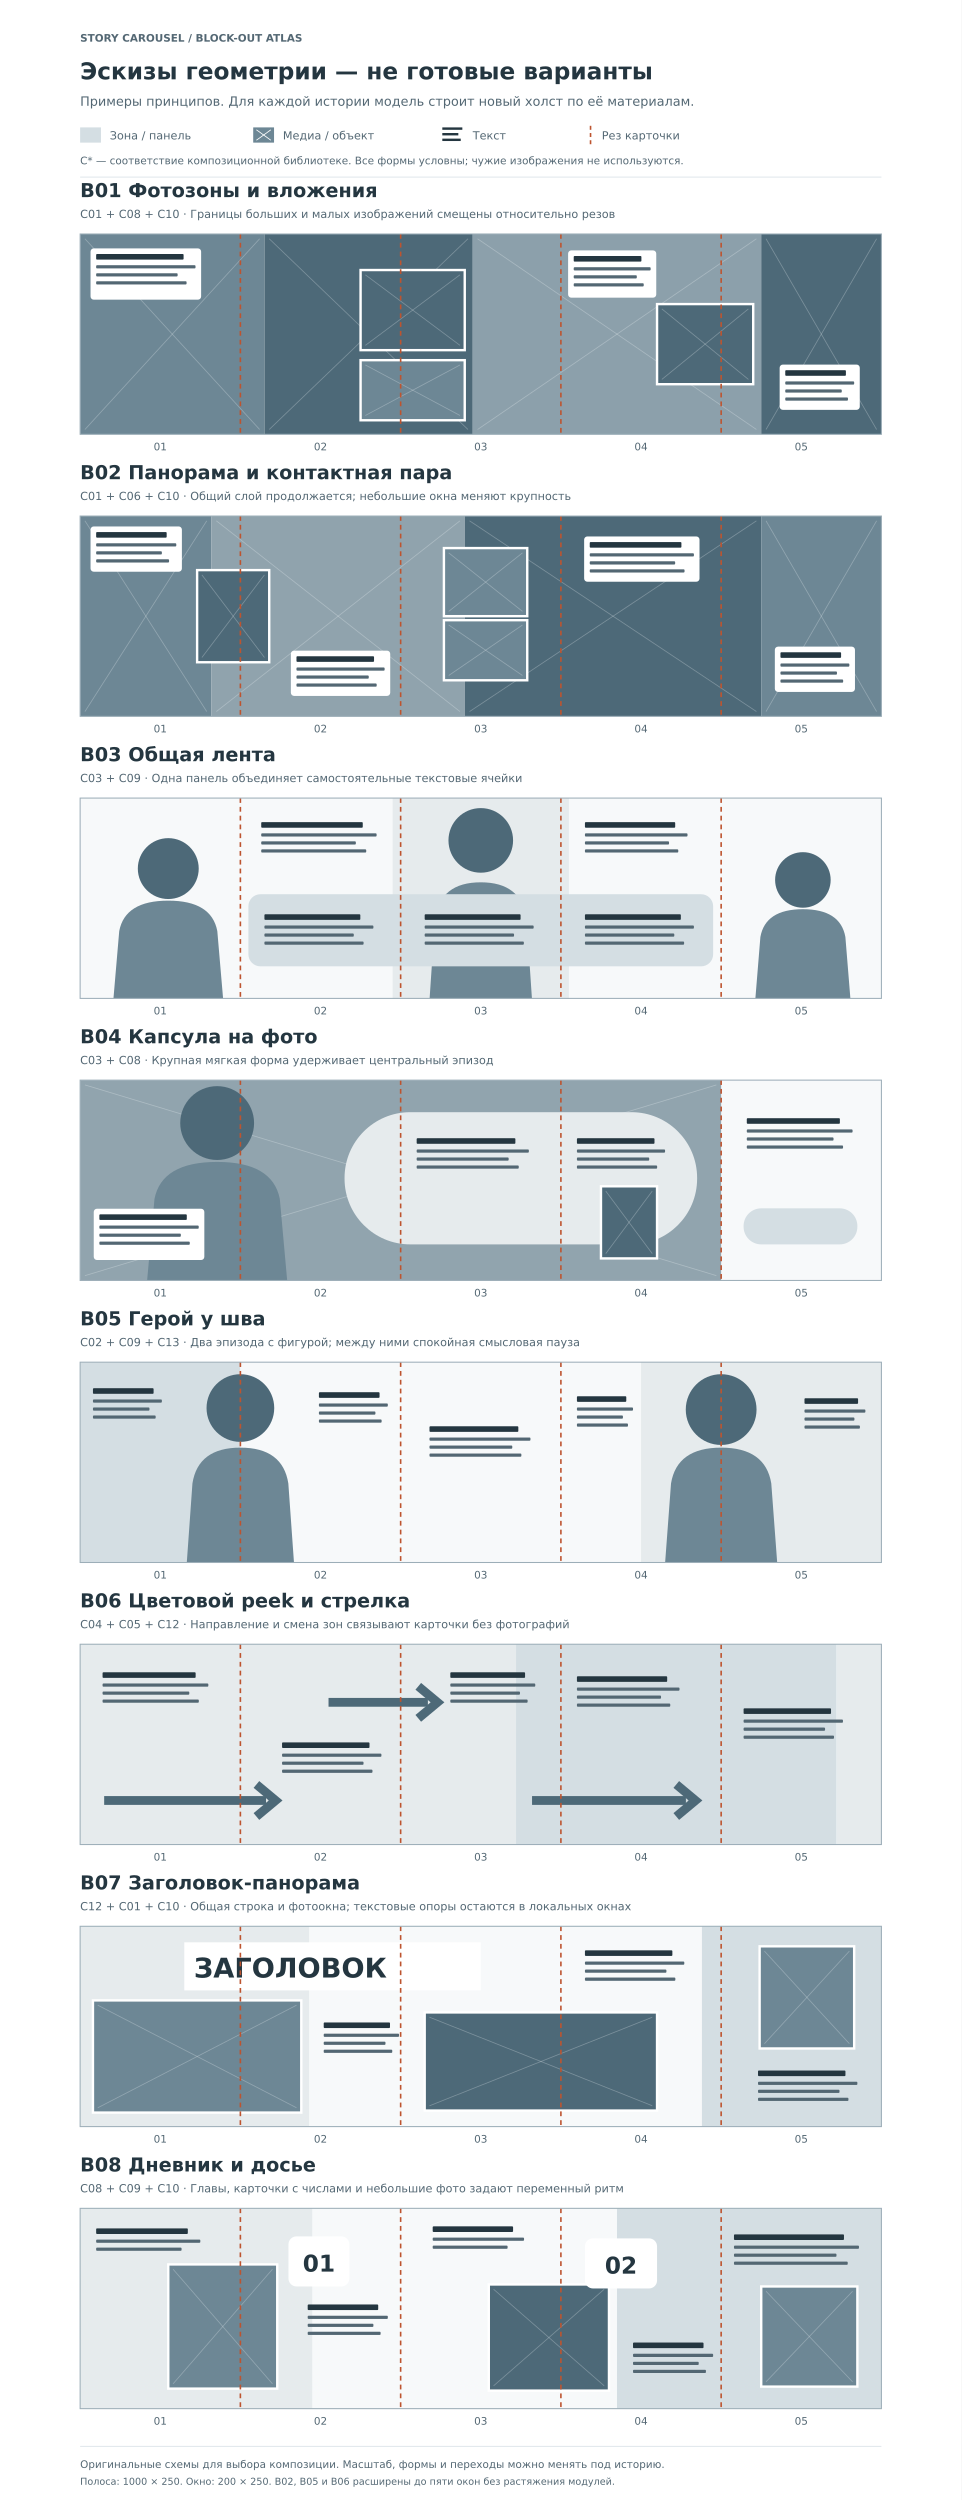
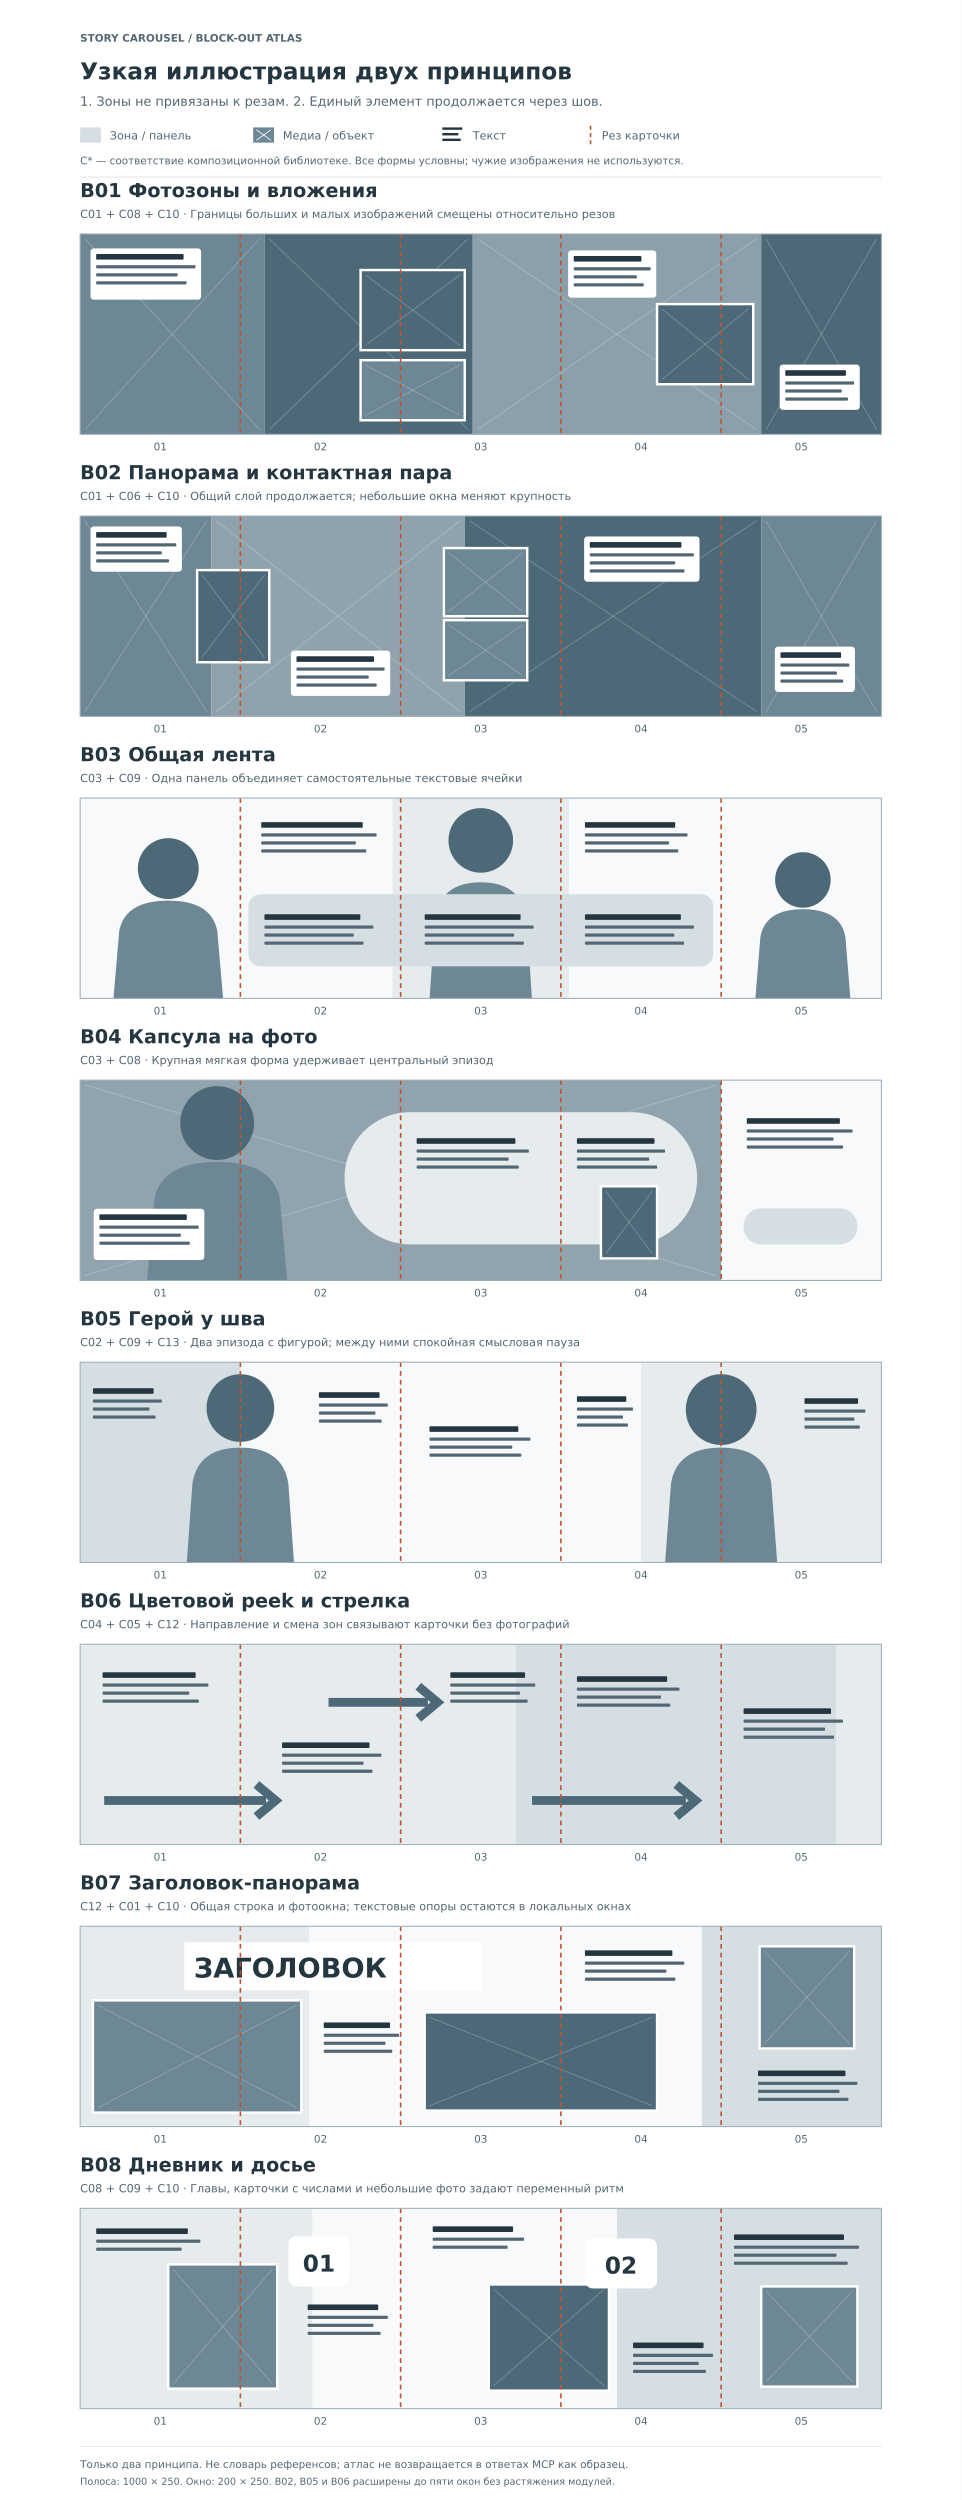
<svg xmlns="http://www.w3.org/2000/svg" width="1200" height="3120" viewBox="0 0 1200 3120" role="img" aria-labelledby="atlas-title atlas-desc">
  <defs>
    <clipPath id="strip-clip">
      <rect width="1000" height="250" />
    </clipPath>
  </defs>
  <g font-family="DejaVu Sans, sans-serif">
    <rect x="0.00" y="0.00" width="1200.00" height="3120.00" rx="0.00" fill="#FFFFFF" />
    <text x="100.00" y="52.00" fill="#536773" font-size="13" font-weight="700" text-anchor="start">STORY CAROUSEL / BLOCK-OUT ATLAS</text>
-     <text x="100.00" y="99.00" fill="#243640" font-size="29" font-weight="700" text-anchor="start">Эскизы геометрии — не готовые варианты</text>
-     <text x="100.00" y="132.00" fill="#536773" font-size="16" font-weight="400" text-anchor="start">Примеры принципов. Для каждой истории модель строит новый холст по её материалам.</text>
+     <text x="100.00" y="99.00" fill="#243640" font-size="29" font-weight="700" text-anchor="start">Узкая иллюстрация двух принципов</text>
+     <text x="100.00" y="132.00" fill="#536773" font-size="16" font-weight="400" text-anchor="start">1. Зоны не привязаны к резам.  2. Единый элемент продолжается через шов.</text>
    <rect x="100.00" y="159.00" width="26.00" height="19.00" rx="0.00" fill="#D4DEE3" />
    <text x="137.00" y="174.00" fill="#536773" font-size="14" font-weight="400" text-anchor="start">Зона / панель</text>
    <rect x="316.00" y="159.00" width="26.00" height="19.00" rx="0.00" fill="#6D8795" />
    <line x1="320.00" y1="162.00" x2="338.00" y2="175.00" stroke="#FFFFFF" stroke-width="1" />
    <line x1="338.00" y1="162.00" x2="320.00" y2="175.00" stroke="#FFFFFF" stroke-width="1" />
    <text x="353.00" y="174.00" fill="#536773" font-size="14" font-weight="400" text-anchor="start">Медиа / объект</text>
    <rect x="552.00" y="159.00" width="25.00" height="3.00" rx="0.00" fill="#243640" />
    <rect x="552.00" y="166.00" width="20.00" height="3.00" rx="0.00" fill="#243640" />
    <rect x="552.00" y="173.00" width="23.00" height="3.00" rx="0.00" fill="#243640" />
    <text x="590.00" y="174.00" fill="#536773" font-size="14" font-weight="400" text-anchor="start">Текст</text>
    <line x1="737.00" y1="157.00" x2="737.00" y2="181.00" stroke="#BD542F" stroke-width="2" stroke-dasharray="5 4" />
    <text x="751.00" y="174.00" fill="#536773" font-size="14" font-weight="400" text-anchor="start">Рез карточки</text>
    <text x="100.00" y="205.00" fill="#536773" font-size="13" font-weight="400" text-anchor="start">C* — соответствие композиционной библиотеке. Все формы условны; чужие изображения не используются.</text>
    <line x1="100.00" y1="221.00" x2="1100.00" y2="221.00" stroke="#D8E1E6" stroke-width="1" />
    <text x="100.00" y="246.00" fill="#243640" font-size="24" font-weight="700" text-anchor="start">B01  Фотозоны и вложения</text>
    <text x="100.00" y="272.00" fill="#536773" font-size="14" font-weight="400" text-anchor="start">C01 + C08 + C10  ·  Границы больших и малых изображений смещены относительно резов</text>
    <g id="B01" transform="translate(100,292)">
      <g clip-path="url(#strip-clip)">
        <rect x="0.00" y="0.00" width="1000.00" height="250.00" rx="0.00" fill="#F7F9FA" />
        <rect x="0.00" y="0.00" width="230.00" height="250.00" rx="0.00" fill="#6D8795" />
        <line x1="6.00" y1="6.00" x2="224.00" y2="244.00" stroke="#F3F7F9" stroke-width="1" opacity="0.28" />
        <line x1="224.00" y1="6.00" x2="6.00" y2="244.00" stroke="#F3F7F9" stroke-width="1" opacity="0.28" />
        <rect x="230.00" y="0.00" width="260.00" height="250.00" rx="0.00" fill="#4D6978" />
        <line x1="236.00" y1="6.00" x2="484.00" y2="244.00" stroke="#F3F7F9" stroke-width="1" opacity="0.28" />
        <line x1="484.00" y1="6.00" x2="236.00" y2="244.00" stroke="#F3F7F9" stroke-width="1" opacity="0.28" />
        <rect x="490.00" y="0.00" width="360.00" height="250.00" rx="0.00" fill="#8CA0AB" />
        <line x1="496.00" y1="6.00" x2="844.00" y2="244.00" stroke="#F3F7F9" stroke-width="1" opacity="0.28" />
        <line x1="844.00" y1="6.00" x2="496.00" y2="244.00" stroke="#F3F7F9" stroke-width="1" opacity="0.28" />
        <rect x="850.00" y="0.00" width="150.00" height="250.00" rx="0.00" fill="#4D6978" />
        <line x1="856.00" y1="6.00" x2="994.00" y2="244.00" stroke="#F3F7F9" stroke-width="1" opacity="0.28" />
        <line x1="994.00" y1="6.00" x2="856.00" y2="244.00" stroke="#F3F7F9" stroke-width="1" opacity="0.28" />
        <rect x="13.00" y="18.00" width="138.00" height="64.00" rx="4.00" fill="#FFFFFF" />
        <rect x="20.00" y="25.00" width="109.12" height="7.00" rx="1.00" fill="#243640" />
        <rect x="20.00" y="39.00" width="124.00" height="4.00" rx="1.00" fill="#536773" />
        <rect x="20.00" y="49.00" width="101.68" height="4.00" rx="1.00" fill="#536773" />
        <rect x="20.00" y="59.00" width="112.84" height="4.00" rx="1.00" fill="#536773" />
        <rect x="350.00" y="45.00" width="130.00" height="100.00" rx="0.00" fill="#4D6978" stroke="#FFFFFF" stroke-width="3" />
        <line x1="356.00" y1="51.00" x2="474.00" y2="139.00" stroke="#F3F7F9" stroke-width="1" opacity="0.28" />
        <line x1="474.00" y1="51.00" x2="356.00" y2="139.00" stroke="#F3F7F9" stroke-width="1" opacity="0.28" />
        <rect x="350.00" y="157.50" width="130.00" height="75.00" rx="0.00" fill="#6D8795" stroke="#FFFFFF" stroke-width="3" />
        <line x1="356.00" y1="163.50" x2="474.00" y2="226.50" stroke="#F3F7F9" stroke-width="1" opacity="0.28" />
        <line x1="474.00" y1="163.50" x2="356.00" y2="226.50" stroke="#F3F7F9" stroke-width="1" opacity="0.28" />
        <rect x="720.00" y="87.50" width="120.00" height="100.00" rx="0.00" fill="#4D6978" stroke="#FFFFFF" stroke-width="3" />
        <line x1="726.00" y1="93.50" x2="834.00" y2="181.50" stroke="#F3F7F9" stroke-width="1" opacity="0.28" />
        <line x1="834.00" y1="93.50" x2="726.00" y2="181.50" stroke="#F3F7F9" stroke-width="1" opacity="0.28" />
        <rect x="609.00" y="20.50" width="110.00" height="59.00" rx="4.00" fill="#FFFFFF" />
        <rect x="616.00" y="27.50" width="84.48" height="7.00" rx="1.00" fill="#243640" />
        <rect x="616.00" y="41.50" width="96.00" height="4.00" rx="1.00" fill="#536773" />
        <rect x="616.00" y="51.50" width="78.72" height="4.00" rx="1.00" fill="#536773" />
        <rect x="616.00" y="61.50" width="87.36" height="4.00" rx="1.00" fill="#536773" />
        <rect x="873.00" y="163.00" width="100.00" height="56.50" rx="4.00" fill="#FFFFFF" />
        <rect x="880.00" y="170.00" width="75.68" height="7.00" rx="1.00" fill="#243640" />
        <rect x="880.00" y="184.00" width="86.00" height="4.00" rx="1.00" fill="#536773" />
        <rect x="880.00" y="194.00" width="70.52" height="4.00" rx="1.00" fill="#536773" />
        <rect x="880.00" y="204.00" width="78.26" height="4.00" rx="1.00" fill="#536773" />
      </g>
      <line x1="200.00" y1="0.00" x2="200.00" y2="250.00" stroke="#BD542F" stroke-width="2" stroke-dasharray="6 5" />
      <line x1="400.00" y1="0.00" x2="400.00" y2="250.00" stroke="#BD542F" stroke-width="2" stroke-dasharray="6 5" />
      <line x1="600.00" y1="0.00" x2="600.00" y2="250.00" stroke="#BD542F" stroke-width="2" stroke-dasharray="6 5" />
      <line x1="800.00" y1="0.00" x2="800.00" y2="250.00" stroke="#BD542F" stroke-width="2" stroke-dasharray="6 5" />
      <rect x="0.00" y="0.00" width="1000.00" height="250.00" rx="0.00" fill="none" stroke="#9CAEB8" stroke-width="1.3" />
      <text x="100.00" y="270.00" fill="#536773" font-size="13" font-weight="400" text-anchor="middle">01</text>
      <text x="300.00" y="270.00" fill="#536773" font-size="13" font-weight="400" text-anchor="middle">02</text>
      <text x="500.00" y="270.00" fill="#536773" font-size="13" font-weight="400" text-anchor="middle">03</text>
      <text x="700.00" y="270.00" fill="#536773" font-size="13" font-weight="400" text-anchor="middle">04</text>
      <text x="900.00" y="270.00" fill="#536773" font-size="13" font-weight="400" text-anchor="middle">05</text>
    </g>
    <text x="100.00" y="598.00" fill="#243640" font-size="24" font-weight="700" text-anchor="start">B02  Панорама и контактная пара</text>
    <text x="100.00" y="624.00" fill="#536773" font-size="14" font-weight="400" text-anchor="start">C01 + C06 + C10  ·  Общий слой продолжается; небольшие окна меняют крупность</text>
    <g id="B02" transform="translate(100,644)">
      <g clip-path="url(#strip-clip)">
        <rect x="0.00" y="0.00" width="1000.00" height="250.00" rx="0.00" fill="#F7F9FA" />
        <rect x="0.00" y="0.00" width="164.00" height="250.00" rx="0.00" fill="#6D8795" />
        <line x1="6.00" y1="6.00" x2="158.00" y2="244.00" stroke="#F3F7F9" stroke-width="1" opacity="0.28" />
        <line x1="158.00" y1="6.00" x2="6.00" y2="244.00" stroke="#F3F7F9" stroke-width="1" opacity="0.28" />
        <rect x="164.00" y="0.00" width="316.00" height="250.00" rx="0.00" fill="#90A3AD" />
        <line x1="170.00" y1="6.00" x2="474.00" y2="244.00" stroke="#F3F7F9" stroke-width="1" opacity="0.28" />
        <line x1="474.00" y1="6.00" x2="170.00" y2="244.00" stroke="#F3F7F9" stroke-width="1" opacity="0.28" />
        <rect x="480.00" y="0.00" width="370.00" height="250.00" rx="0.00" fill="#4D6978" />
        <line x1="486.00" y1="6.00" x2="844.00" y2="244.00" stroke="#F3F7F9" stroke-width="1" opacity="0.28" />
        <line x1="844.00" y1="6.00" x2="486.00" y2="244.00" stroke="#F3F7F9" stroke-width="1" opacity="0.28" />
        <rect x="850.00" y="0.00" width="150.00" height="250.00" rx="0.00" fill="#6D8795" />
        <line x1="856.00" y1="6.00" x2="994.00" y2="244.00" stroke="#F3F7F9" stroke-width="1" opacity="0.28" />
        <line x1="994.00" y1="6.00" x2="856.00" y2="244.00" stroke="#F3F7F9" stroke-width="1" opacity="0.28" />
        <rect x="146.00" y="67.50" width="90.00" height="115.00" rx="0.00" fill="#4D6978" stroke="#FFFFFF" stroke-width="3" />
        <line x1="152.00" y1="73.50" x2="230.00" y2="176.50" stroke="#F3F7F9" stroke-width="1" opacity="0.28" />
        <line x1="230.00" y1="73.50" x2="152.00" y2="176.50" stroke="#F3F7F9" stroke-width="1" opacity="0.28" />
        <rect x="454.00" y="40.00" width="104.00" height="85.00" rx="0.00" fill="#6D8795" stroke="#FFFFFF" stroke-width="3" />
        <line x1="460.00" y1="46.00" x2="552.00" y2="119.00" stroke="#F3F7F9" stroke-width="1" opacity="0.28" />
        <line x1="552.00" y1="46.00" x2="460.00" y2="119.00" stroke="#F3F7F9" stroke-width="1" opacity="0.28" />
        <rect x="454.00" y="130.00" width="104.00" height="75.00" rx="0.00" fill="#6D8795" stroke="#FFFFFF" stroke-width="3" />
        <line x1="460.00" y1="136.00" x2="552.00" y2="199.00" stroke="#F3F7F9" stroke-width="1" opacity="0.28" />
        <line x1="552.00" y1="136.00" x2="460.00" y2="199.00" stroke="#F3F7F9" stroke-width="1" opacity="0.28" />
        <rect x="13.00" y="13.00" width="114.00" height="56.50" rx="4.00" fill="#FFFFFF" />
        <rect x="20.00" y="20.00" width="88.00" height="7.00" rx="1.00" fill="#243640" />
        <rect x="20.00" y="34.00" width="100.00" height="4.00" rx="1.00" fill="#536773" />
        <rect x="20.00" y="44.00" width="82.00" height="4.00" rx="1.00" fill="#536773" />
        <rect x="20.00" y="54.00" width="91.00" height="4.00" rx="1.00" fill="#536773" />
        <rect x="263.00" y="168.00" width="124.00" height="56.50" rx="4.00" fill="#FFFFFF" />
        <rect x="270.00" y="175.00" width="96.80" height="7.00" rx="1.00" fill="#243640" />
        <rect x="270.00" y="189.00" width="110.00" height="4.00" rx="1.00" fill="#536773" />
        <rect x="270.00" y="199.00" width="90.20" height="4.00" rx="1.00" fill="#536773" />
        <rect x="270.00" y="209.00" width="100.10" height="4.00" rx="1.00" fill="#536773" />
        <rect x="629.00" y="25.50" width="144.00" height="56.50" rx="4.00" fill="#FFFFFF" />
        <rect x="636.00" y="32.50" width="114.40" height="7.00" rx="1.00" fill="#243640" />
        <rect x="636.00" y="46.50" width="130.00" height="4.00" rx="1.00" fill="#536773" />
        <rect x="636.00" y="56.50" width="106.60" height="4.00" rx="1.00" fill="#536773" />
        <rect x="636.00" y="66.50" width="118.30" height="4.00" rx="1.00" fill="#536773" />
        <rect x="867.00" y="163.00" width="100.00" height="56.50" rx="4.00" fill="#FFFFFF" />
        <rect x="874.00" y="170.00" width="75.68" height="7.00" rx="1.00" fill="#243640" />
        <rect x="874.00" y="184.00" width="86.00" height="4.00" rx="1.00" fill="#536773" />
        <rect x="874.00" y="194.00" width="70.52" height="4.00" rx="1.00" fill="#536773" />
        <rect x="874.00" y="204.00" width="78.26" height="4.00" rx="1.00" fill="#536773" />
      </g>
      <line x1="200.00" y1="0.00" x2="200.00" y2="250.00" stroke="#BD542F" stroke-width="2" stroke-dasharray="6 5" />
      <line x1="400.00" y1="0.00" x2="400.00" y2="250.00" stroke="#BD542F" stroke-width="2" stroke-dasharray="6 5" />
      <line x1="600.00" y1="0.00" x2="600.00" y2="250.00" stroke="#BD542F" stroke-width="2" stroke-dasharray="6 5" />
      <line x1="800.00" y1="0.00" x2="800.00" y2="250.00" stroke="#BD542F" stroke-width="2" stroke-dasharray="6 5" />
      <rect x="0.00" y="0.00" width="1000.00" height="250.00" rx="0.00" fill="none" stroke="#9CAEB8" stroke-width="1.3" />
      <text x="100.00" y="270.00" fill="#536773" font-size="13" font-weight="400" text-anchor="middle">01</text>
      <text x="300.00" y="270.00" fill="#536773" font-size="13" font-weight="400" text-anchor="middle">02</text>
      <text x="500.00" y="270.00" fill="#536773" font-size="13" font-weight="400" text-anchor="middle">03</text>
      <text x="700.00" y="270.00" fill="#536773" font-size="13" font-weight="400" text-anchor="middle">04</text>
      <text x="900.00" y="270.00" fill="#536773" font-size="13" font-weight="400" text-anchor="middle">05</text>
    </g>
    <text x="100.00" y="950.00" fill="#243640" font-size="24" font-weight="700" text-anchor="start">B03  Общая лента</text>
    <text x="100.00" y="976.00" fill="#536773" font-size="14" font-weight="400" text-anchor="start">C03 + C09  ·  Одна панель объединяет самостоятельные текстовые ячейки</text>
    <g id="B03" transform="translate(100,996)">
      <g clip-path="url(#strip-clip)">
        <rect x="0.00" y="0.00" width="1000.00" height="250.00" rx="0.00" fill="#F7F9FA" />
        <rect x="390.00" y="0.00" width="220.00" height="250.00" rx="0.00" fill="#E6EBED" />
        <circle cx="110.00" cy="88.00" r="38.00" fill="#4D6978" />
        <path d="M 41.60 250.00 L 48.80 166.00 Q 56.00 128.00 110.00 128.00 Q 164.00 128.00 171.20 166.00 L 178.40 250.00 Z" fill="#6D8795" />
        <circle cx="500.00" cy="52.82" r="40.32" fill="#4D6978" />
        <path d="M 436.16 250.00 L 442.88 150.25 Q 449.60 105.12 500.00 105.12 Q 550.40 105.12 557.12 150.25 L 563.84 250.00 Z" fill="#6D8795" />
        <circle cx="902.00" cy="102.17" r="34.67" fill="#4D6978" />
        <path d="M 842.72 250.00 L 848.96 173.35 Q 855.20 138.68 902.00 138.68 Q 948.80 138.68 955.04 173.35 L 961.28 250.00 Z" fill="#6D8795" />
        <rect x="226.00" y="30.00" width="126.72" height="7.00" rx="1.00" fill="#243640" />
        <rect x="226.00" y="44.00" width="144.00" height="4.00" rx="1.00" fill="#536773" />
        <rect x="226.00" y="54.00" width="118.08" height="4.00" rx="1.00" fill="#536773" />
        <rect x="226.00" y="64.00" width="131.04" height="4.00" rx="1.00" fill="#536773" />
        <rect x="630.00" y="30.00" width="112.64" height="7.00" rx="1.00" fill="#243640" />
        <rect x="630.00" y="44.00" width="128.00" height="4.00" rx="1.00" fill="#536773" />
        <rect x="630.00" y="54.00" width="104.96" height="4.00" rx="1.00" fill="#536773" />
        <rect x="630.00" y="64.00" width="116.48" height="4.00" rx="1.00" fill="#536773" />
        <rect x="210.00" y="120.00" width="580.00" height="90.00" rx="15.00" fill="#D4DEE3" />
        <rect x="230.00" y="145.00" width="119.68" height="7.00" rx="1.00" fill="#243640" />
        <rect x="230.00" y="159.00" width="136.00" height="4.00" rx="1.00" fill="#536773" />
        <rect x="230.00" y="169.00" width="111.52" height="4.00" rx="1.00" fill="#536773" />
        <rect x="230.00" y="179.00" width="123.76" height="4.00" rx="1.00" fill="#536773" />
        <rect x="430.00" y="145.00" width="119.68" height="7.00" rx="1.00" fill="#243640" />
        <rect x="430.00" y="159.00" width="136.00" height="4.00" rx="1.00" fill="#536773" />
        <rect x="430.00" y="169.00" width="111.52" height="4.00" rx="1.00" fill="#536773" />
        <rect x="430.00" y="179.00" width="123.76" height="4.00" rx="1.00" fill="#536773" />
        <rect x="630.00" y="145.00" width="119.68" height="7.00" rx="1.00" fill="#243640" />
        <rect x="630.00" y="159.00" width="136.00" height="4.00" rx="1.00" fill="#536773" />
        <rect x="630.00" y="169.00" width="111.52" height="4.00" rx="1.00" fill="#536773" />
        <rect x="630.00" y="179.00" width="123.76" height="4.00" rx="1.00" fill="#536773" />
      </g>
      <line x1="200.00" y1="0.00" x2="200.00" y2="250.00" stroke="#BD542F" stroke-width="2" stroke-dasharray="6 5" />
      <line x1="400.00" y1="0.00" x2="400.00" y2="250.00" stroke="#BD542F" stroke-width="2" stroke-dasharray="6 5" />
      <line x1="600.00" y1="0.00" x2="600.00" y2="250.00" stroke="#BD542F" stroke-width="2" stroke-dasharray="6 5" />
      <line x1="800.00" y1="0.00" x2="800.00" y2="250.00" stroke="#BD542F" stroke-width="2" stroke-dasharray="6 5" />
      <rect x="0.00" y="0.00" width="1000.00" height="250.00" rx="0.00" fill="none" stroke="#9CAEB8" stroke-width="1.3" />
      <text x="100.00" y="270.00" fill="#536773" font-size="13" font-weight="400" text-anchor="middle">01</text>
      <text x="300.00" y="270.00" fill="#536773" font-size="13" font-weight="400" text-anchor="middle">02</text>
      <text x="500.00" y="270.00" fill="#536773" font-size="13" font-weight="400" text-anchor="middle">03</text>
      <text x="700.00" y="270.00" fill="#536773" font-size="13" font-weight="400" text-anchor="middle">04</text>
      <text x="900.00" y="270.00" fill="#536773" font-size="13" font-weight="400" text-anchor="middle">05</text>
    </g>
    <text x="100.00" y="1302.00" fill="#243640" font-size="24" font-weight="700" text-anchor="start">B04  Капсула на фото</text>
    <text x="100.00" y="1328.00" fill="#536773" font-size="14" font-weight="400" text-anchor="start">C03 + C08  ·  Крупная мягкая форма удерживает центральный эпизод</text>
    <g id="B04" transform="translate(100,1348)">
      <g clip-path="url(#strip-clip)">
        <rect x="0.00" y="0.00" width="1000.00" height="250.00" rx="0.00" fill="#F7F9FA" />
        <rect x="0.00" y="0.00" width="800.00" height="250.00" rx="0.00" fill="#91A4AE" />
        <line x1="6.00" y1="6.00" x2="794.00" y2="244.00" stroke="#F3F7F9" stroke-width="1" opacity="0.28" />
        <line x1="794.00" y1="6.00" x2="6.00" y2="244.00" stroke="#F3F7F9" stroke-width="1" opacity="0.28" />
        <circle cx="171.00" cy="53.58" r="46.08" fill="#4D6978" />
        <path d="M 83.60 250.00 L 92.80 148.15 Q 102.00 102.08 171.00 102.08 Q 240.00 102.08 249.20 148.15 L 258.40 250.00 Z" fill="#6D8795" />
        <rect x="330.00" y="40.00" width="440.00" height="165.00" rx="82.00" fill="#E6EBED" />
        <rect x="17.00" y="160.50" width="138.00" height="64.00" rx="4.00" fill="#FFFFFF" />
        <rect x="24.00" y="167.50" width="109.12" height="7.00" rx="1.00" fill="#243640" />
        <rect x="24.00" y="181.50" width="124.00" height="4.00" rx="1.00" fill="#536773" />
        <rect x="24.00" y="191.50" width="101.68" height="4.00" rx="1.00" fill="#536773" />
        <rect x="24.00" y="201.50" width="112.84" height="4.00" rx="1.00" fill="#536773" />
        <rect x="420.00" y="72.50" width="123.20" height="7.00" rx="1.00" fill="#243640" />
        <rect x="420.00" y="86.50" width="140.00" height="4.00" rx="1.00" fill="#536773" />
        <rect x="420.00" y="96.50" width="114.80" height="4.00" rx="1.00" fill="#536773" />
        <rect x="420.00" y="106.50" width="127.40" height="4.00" rx="1.00" fill="#536773" />
        <rect x="620.00" y="72.50" width="96.80" height="7.00" rx="1.00" fill="#243640" />
        <rect x="620.00" y="86.50" width="110.00" height="4.00" rx="1.00" fill="#536773" />
        <rect x="620.00" y="96.50" width="90.20" height="4.00" rx="1.00" fill="#536773" />
        <rect x="620.00" y="106.50" width="100.10" height="4.00" rx="1.00" fill="#536773" />
        <rect x="650.00" y="132.50" width="70.00" height="90.00" rx="0.00" fill="#4D6978" stroke="#FFFFFF" stroke-width="3" />
        <line x1="656.00" y1="138.50" x2="714.00" y2="216.50" stroke="#F3F7F9" stroke-width="1" opacity="0.28" />
        <line x1="714.00" y1="138.50" x2="656.00" y2="216.50" stroke="#F3F7F9" stroke-width="1" opacity="0.28" />
        <rect x="832.00" y="47.50" width="116.16" height="7.00" rx="1.00" fill="#243640" />
        <rect x="832.00" y="61.50" width="132.00" height="4.00" rx="1.00" fill="#536773" />
        <rect x="832.00" y="71.50" width="108.24" height="4.00" rx="1.00" fill="#536773" />
        <rect x="832.00" y="81.50" width="120.12" height="4.00" rx="1.00" fill="#536773" />
        <rect x="828.00" y="160.00" width="142.00" height="45.00" rx="22.00" fill="#D4DEE3" />
      </g>
      <line x1="200.00" y1="0.00" x2="200.00" y2="250.00" stroke="#BD542F" stroke-width="2" stroke-dasharray="6 5" />
      <line x1="400.00" y1="0.00" x2="400.00" y2="250.00" stroke="#BD542F" stroke-width="2" stroke-dasharray="6 5" />
      <line x1="600.00" y1="0.00" x2="600.00" y2="250.00" stroke="#BD542F" stroke-width="2" stroke-dasharray="6 5" />
      <line x1="800.00" y1="0.00" x2="800.00" y2="250.00" stroke="#BD542F" stroke-width="2" stroke-dasharray="6 5" />
      <rect x="0.00" y="0.00" width="1000.00" height="250.00" rx="0.00" fill="none" stroke="#9CAEB8" stroke-width="1.3" />
      <text x="100.00" y="270.00" fill="#536773" font-size="13" font-weight="400" text-anchor="middle">01</text>
      <text x="300.00" y="270.00" fill="#536773" font-size="13" font-weight="400" text-anchor="middle">02</text>
      <text x="500.00" y="270.00" fill="#536773" font-size="13" font-weight="400" text-anchor="middle">03</text>
      <text x="700.00" y="270.00" fill="#536773" font-size="13" font-weight="400" text-anchor="middle">04</text>
      <text x="900.00" y="270.00" fill="#536773" font-size="13" font-weight="400" text-anchor="middle">05</text>
    </g>
    <text x="100.00" y="1654.00" fill="#243640" font-size="24" font-weight="700" text-anchor="start">B05  Герой у шва</text>
    <text x="100.00" y="1680.00" fill="#536773" font-size="14" font-weight="400" text-anchor="start">C02 + C09 + C13  ·  Два эпизода с фигурой; между ними спокойная смысловая пауза</text>
    <g id="B05" transform="translate(100,1700)">
      <g clip-path="url(#strip-clip)">
        <rect x="0.00" y="0.00" width="1000.00" height="250.00" rx="0.00" fill="#F7F9FA" />
        <rect x="0.00" y="0.00" width="200.00" height="250.00" rx="0.00" fill="#D4DEE3" />
        <rect x="200.00" y="0.00" width="500.00" height="250.00" rx="0.00" fill="#F7F9FA" />
        <rect x="700.00" y="0.00" width="300.00" height="250.00" rx="0.00" fill="#E6EBED" />
        <circle cx="200.00" cy="57.24" r="42.24" fill="#4D6978" />
        <path d="M 133.12 250.00 L 140.16 151.30 Q 147.20 106.65 200.00 106.65 Q 252.80 106.65 259.84 151.30 L 266.88 250.00 Z" fill="#6D8795" />
        <circle cx="800.00" cy="59.16" r="44.16" fill="#4D6978" />
        <path d="M 730.08 250.00 L 737.44 151.30 Q 744.80 106.65 800.00 106.65 Q 855.20 106.65 862.56 151.30 L 869.92 250.00 Z" fill="#6D8795" />
        <rect x="16.00" y="32.50" width="75.68" height="7.00" rx="1.00" fill="#243640" />
        <rect x="16.00" y="46.50" width="86.00" height="4.00" rx="1.00" fill="#536773" />
        <rect x="16.00" y="56.50" width="70.52" height="4.00" rx="1.00" fill="#536773" />
        <rect x="16.00" y="66.50" width="78.26" height="4.00" rx="1.00" fill="#536773" />
        <rect x="298.00" y="37.50" width="75.68" height="7.00" rx="1.00" fill="#243640" />
        <rect x="298.00" y="51.50" width="86.00" height="4.00" rx="1.00" fill="#536773" />
        <rect x="298.00" y="61.50" width="70.52" height="4.00" rx="1.00" fill="#536773" />
        <rect x="298.00" y="71.50" width="78.26" height="4.00" rx="1.00" fill="#536773" />
        <rect x="436.00" y="80.00" width="110.88" height="7.00" rx="1.00" fill="#243640" />
        <rect x="436.00" y="94.00" width="126.00" height="4.00" rx="1.00" fill="#536773" />
        <rect x="436.00" y="104.00" width="103.32" height="4.00" rx="1.00" fill="#536773" />
        <rect x="436.00" y="114.00" width="114.66" height="4.00" rx="1.00" fill="#536773" />
        <rect x="620.00" y="42.50" width="61.60" height="7.00" rx="1.00" fill="#243640" />
        <rect x="620.00" y="56.50" width="70.00" height="4.00" rx="1.00" fill="#536773" />
        <rect x="620.00" y="66.50" width="57.40" height="4.00" rx="1.00" fill="#536773" />
        <rect x="620.00" y="76.50" width="63.70" height="4.00" rx="1.00" fill="#536773" />
        <rect x="904.00" y="45.00" width="66.88" height="7.00" rx="1.00" fill="#243640" />
        <rect x="904.00" y="59.00" width="76.00" height="4.00" rx="1.00" fill="#536773" />
        <rect x="904.00" y="69.00" width="62.32" height="4.00" rx="1.00" fill="#536773" />
        <rect x="904.00" y="79.00" width="69.16" height="4.00" rx="1.00" fill="#536773" />
      </g>
      <line x1="200.00" y1="0.00" x2="200.00" y2="250.00" stroke="#BD542F" stroke-width="2" stroke-dasharray="6 5" />
      <line x1="400.00" y1="0.00" x2="400.00" y2="250.00" stroke="#BD542F" stroke-width="2" stroke-dasharray="6 5" />
      <line x1="600.00" y1="0.00" x2="600.00" y2="250.00" stroke="#BD542F" stroke-width="2" stroke-dasharray="6 5" />
      <line x1="800.00" y1="0.00" x2="800.00" y2="250.00" stroke="#BD542F" stroke-width="2" stroke-dasharray="6 5" />
      <rect x="0.00" y="0.00" width="1000.00" height="250.00" rx="0.00" fill="none" stroke="#9CAEB8" stroke-width="1.3" />
      <text x="100.00" y="270.00" fill="#536773" font-size="13" font-weight="400" text-anchor="middle">01</text>
      <text x="300.00" y="270.00" fill="#536773" font-size="13" font-weight="400" text-anchor="middle">02</text>
      <text x="500.00" y="270.00" fill="#536773" font-size="13" font-weight="400" text-anchor="middle">03</text>
      <text x="700.00" y="270.00" fill="#536773" font-size="13" font-weight="400" text-anchor="middle">04</text>
      <text x="900.00" y="270.00" fill="#536773" font-size="13" font-weight="400" text-anchor="middle">05</text>
    </g>
    <text x="100.00" y="2006.00" fill="#243640" font-size="24" font-weight="700" text-anchor="start">B06  Цветовой peek и стрелка</text>
    <text x="100.00" y="2032.00" fill="#536773" font-size="14" font-weight="400" text-anchor="start">C04 + C05 + C12  ·  Направление и смена зон связывают карточки без фотографий</text>
    <g id="B06" transform="translate(100,2052)">
      <g clip-path="url(#strip-clip)">
        <rect x="0.00" y="0.00" width="1000.00" height="250.00" rx="0.00" fill="#F7F9FA" />
        <rect x="0.00" y="0.00" width="544.00" height="250.00" rx="0.00" fill="#E6EBED" />
        <rect x="544.00" y="0.00" width="400.00" height="250.00" rx="0.00" fill="#D4DEE3" />
        <rect x="944.00" y="0.00" width="56.00" height="250.00" rx="0.00" fill="#E6EBED" />
        <line x1="30.00" y1="195.00" x2="232.00" y2="195.00" stroke="#4D6978" stroke-width="11" />
        <path d="M 220.00 175.00 L 244.00 195.00 L 220.00 215.00" fill="none" stroke="#4D6978" stroke-width="11" stroke-linejoin="miter" />
        <line x1="310.00" y1="72.50" x2="434.00" y2="72.50" stroke="#4D6978" stroke-width="11" />
        <path d="M 422.00 52.50 L 446.00 72.50 L 422.00 92.50" fill="none" stroke="#4D6978" stroke-width="11" stroke-linejoin="miter" />
        <line x1="564.00" y1="195.00" x2="756.00" y2="195.00" stroke="#4D6978" stroke-width="11" />
        <path d="M 744.00 175.00 L 768.00 195.00 L 744.00 215.00" fill="none" stroke="#4D6978" stroke-width="11" stroke-linejoin="miter" />
        <rect x="28.00" y="35.00" width="116.16" height="7.00" rx="1.00" fill="#243640" />
        <rect x="28.00" y="49.00" width="132.00" height="4.00" rx="1.00" fill="#536773" />
        <rect x="28.00" y="59.00" width="108.24" height="4.00" rx="1.00" fill="#536773" />
        <rect x="28.00" y="69.00" width="120.12" height="4.00" rx="1.00" fill="#536773" />
        <rect x="252.00" y="122.50" width="109.12" height="7.00" rx="1.00" fill="#243640" />
        <rect x="252.00" y="136.50" width="124.00" height="4.00" rx="1.00" fill="#536773" />
        <rect x="252.00" y="146.50" width="101.68" height="4.00" rx="1.00" fill="#536773" />
        <rect x="252.00" y="156.50" width="112.84" height="4.00" rx="1.00" fill="#536773" />
        <rect x="462.00" y="35.00" width="93.28" height="7.00" rx="1.00" fill="#243640" />
        <rect x="462.00" y="49.00" width="106.00" height="4.00" rx="1.00" fill="#536773" />
        <rect x="462.00" y="59.00" width="86.92" height="4.00" rx="1.00" fill="#536773" />
        <rect x="462.00" y="69.00" width="96.46" height="4.00" rx="1.00" fill="#536773" />
        <rect x="620.00" y="40.00" width="112.64" height="7.00" rx="1.00" fill="#243640" />
        <rect x="620.00" y="54.00" width="128.00" height="4.00" rx="1.00" fill="#536773" />
        <rect x="620.00" y="64.00" width="104.96" height="4.00" rx="1.00" fill="#536773" />
        <rect x="620.00" y="74.00" width="116.48" height="4.00" rx="1.00" fill="#536773" />
        <rect x="828.00" y="80.00" width="109.12" height="7.00" rx="1.00" fill="#243640" />
        <rect x="828.00" y="94.00" width="124.00" height="4.00" rx="1.00" fill="#536773" />
        <rect x="828.00" y="104.00" width="101.68" height="4.00" rx="1.00" fill="#536773" />
        <rect x="828.00" y="114.00" width="112.84" height="4.00" rx="1.00" fill="#536773" />
      </g>
      <line x1="200.00" y1="0.00" x2="200.00" y2="250.00" stroke="#BD542F" stroke-width="2" stroke-dasharray="6 5" />
      <line x1="400.00" y1="0.00" x2="400.00" y2="250.00" stroke="#BD542F" stroke-width="2" stroke-dasharray="6 5" />
      <line x1="600.00" y1="0.00" x2="600.00" y2="250.00" stroke="#BD542F" stroke-width="2" stroke-dasharray="6 5" />
      <line x1="800.00" y1="0.00" x2="800.00" y2="250.00" stroke="#BD542F" stroke-width="2" stroke-dasharray="6 5" />
      <rect x="0.00" y="0.00" width="1000.00" height="250.00" rx="0.00" fill="none" stroke="#9CAEB8" stroke-width="1.3" />
      <text x="100.00" y="270.00" fill="#536773" font-size="13" font-weight="400" text-anchor="middle">01</text>
      <text x="300.00" y="270.00" fill="#536773" font-size="13" font-weight="400" text-anchor="middle">02</text>
      <text x="500.00" y="270.00" fill="#536773" font-size="13" font-weight="400" text-anchor="middle">03</text>
      <text x="700.00" y="270.00" fill="#536773" font-size="13" font-weight="400" text-anchor="middle">04</text>
      <text x="900.00" y="270.00" fill="#536773" font-size="13" font-weight="400" text-anchor="middle">05</text>
    </g>
    <text x="100.00" y="2358.00" fill="#243640" font-size="24" font-weight="700" text-anchor="start">B07  Заголовок-панорама</text>
    <text x="100.00" y="2384.00" fill="#536773" font-size="14" font-weight="400" text-anchor="start">C12 + C01 + C10  ·  Общая строка и фотоокна; текстовые опоры остаются в локальных окнах</text>
    <g id="B07" transform="translate(100,2404)">
      <g clip-path="url(#strip-clip)">
        <rect x="0.00" y="0.00" width="1000.00" height="250.00" rx="0.00" fill="#F7F9FA" />
        <rect x="0.00" y="0.00" width="286.00" height="250.00" rx="0.00" fill="#E6EBED" />
        <rect x="286.00" y="0.00" width="490.00" height="250.00" rx="0.00" fill="#F7F9FA" />
        <rect x="776.00" y="0.00" width="224.00" height="250.00" rx="0.00" fill="#D4DEE3" />
        <rect x="16.00" y="92.50" width="260.00" height="140.00" rx="0.00" fill="#6D8795" stroke="#FFFFFF" stroke-width="3" />
        <line x1="22.00" y1="98.50" x2="270.00" y2="226.50" stroke="#F3F7F9" stroke-width="1" opacity="0.28" />
        <line x1="270.00" y1="98.50" x2="22.00" y2="226.50" stroke="#F3F7F9" stroke-width="1" opacity="0.28" />
        <rect x="430.00" y="107.50" width="290.00" height="122.50" rx="0.00" fill="#4D6978" stroke="#FFFFFF" stroke-width="3" />
        <line x1="436.00" y1="113.50" x2="714.00" y2="224.00" stroke="#F3F7F9" stroke-width="1" opacity="0.28" />
        <line x1="714.00" y1="113.50" x2="436.00" y2="224.00" stroke="#F3F7F9" stroke-width="1" opacity="0.28" />
        <rect x="848.00" y="25.00" width="118.00" height="127.50" rx="0.00" fill="#6D8795" stroke="#FFFFFF" stroke-width="3" />
        <line x1="854.00" y1="31.00" x2="960.00" y2="146.50" stroke="#F3F7F9" stroke-width="1" opacity="0.28" />
        <line x1="960.00" y1="31.00" x2="854.00" y2="146.50" stroke="#F3F7F9" stroke-width="1" opacity="0.28" />
        <rect x="130.00" y="20.00" width="370.00" height="60.00" rx="0.00" fill="#FFFFFF" />
        <text x="142.00" y="64.00" fill="#243640" font-size="34" font-weight="700" text-anchor="start">ЗАГОЛОВОК</text>
        <rect x="304.00" y="120.00" width="82.72" height="7.00" rx="1.00" fill="#243640" />
        <rect x="304.00" y="134.00" width="94.00" height="4.00" rx="1.00" fill="#536773" />
        <rect x="304.00" y="144.00" width="77.08" height="4.00" rx="1.00" fill="#536773" />
        <rect x="304.00" y="154.00" width="85.54" height="4.00" rx="1.00" fill="#536773" />
        <rect x="630.00" y="30.00" width="109.12" height="7.00" rx="1.00" fill="#243640" />
        <rect x="630.00" y="44.00" width="124.00" height="4.00" rx="1.00" fill="#536773" />
        <rect x="630.00" y="54.00" width="101.68" height="4.00" rx="1.00" fill="#536773" />
        <rect x="630.00" y="64.00" width="112.84" height="4.00" rx="1.00" fill="#536773" />
        <rect x="846.00" y="180.00" width="109.12" height="7.00" rx="1.00" fill="#243640" />
        <rect x="846.00" y="194.00" width="124.00" height="4.00" rx="1.00" fill="#536773" />
        <rect x="846.00" y="204.00" width="101.68" height="4.00" rx="1.00" fill="#536773" />
        <rect x="846.00" y="214.00" width="112.84" height="4.00" rx="1.00" fill="#536773" />
      </g>
      <line x1="200.00" y1="0.00" x2="200.00" y2="250.00" stroke="#BD542F" stroke-width="2" stroke-dasharray="6 5" />
      <line x1="400.00" y1="0.00" x2="400.00" y2="250.00" stroke="#BD542F" stroke-width="2" stroke-dasharray="6 5" />
      <line x1="600.00" y1="0.00" x2="600.00" y2="250.00" stroke="#BD542F" stroke-width="2" stroke-dasharray="6 5" />
      <line x1="800.00" y1="0.00" x2="800.00" y2="250.00" stroke="#BD542F" stroke-width="2" stroke-dasharray="6 5" />
      <rect x="0.00" y="0.00" width="1000.00" height="250.00" rx="0.00" fill="none" stroke="#9CAEB8" stroke-width="1.3" />
      <text x="100.00" y="270.00" fill="#536773" font-size="13" font-weight="400" text-anchor="middle">01</text>
      <text x="300.00" y="270.00" fill="#536773" font-size="13" font-weight="400" text-anchor="middle">02</text>
      <text x="500.00" y="270.00" fill="#536773" font-size="13" font-weight="400" text-anchor="middle">03</text>
      <text x="700.00" y="270.00" fill="#536773" font-size="13" font-weight="400" text-anchor="middle">04</text>
      <text x="900.00" y="270.00" fill="#536773" font-size="13" font-weight="400" text-anchor="middle">05</text>
    </g>
    <text x="100.00" y="2710.00" fill="#243640" font-size="24" font-weight="700" text-anchor="start">B08  Дневник и досье</text>
    <text x="100.00" y="2736.00" fill="#536773" font-size="14" font-weight="400" text-anchor="start">C08 + C09 + C10  ·  Главы, карточки с числами и небольшие фото задают переменный ритм</text>
    <g id="B08" transform="translate(100,2756)">
      <g clip-path="url(#strip-clip)">
        <rect x="0.00" y="0.00" width="1000.00" height="250.00" rx="0.00" fill="#F7F9FA" />
        <rect x="0.00" y="0.00" width="290.00" height="250.00" rx="0.00" fill="#E6EBED" />
        <rect x="290.00" y="0.00" width="380.00" height="250.00" rx="0.00" fill="#F7F9FA" />
        <rect x="670.00" y="0.00" width="330.00" height="250.00" rx="0.00" fill="#D4DEE3" />
        <rect x="110.00" y="70.00" width="136.00" height="155.00" rx="0.00" fill="#6D8795" stroke="#FFFFFF" stroke-width="3" />
        <line x1="116.00" y1="76.00" x2="240.00" y2="219.00" stroke="#F3F7F9" stroke-width="1" opacity="0.28" />
        <line x1="240.00" y1="76.00" x2="116.00" y2="219.00" stroke="#F3F7F9" stroke-width="1" opacity="0.28" />
        <rect x="510.00" y="95.00" width="150.00" height="132.50" rx="0.00" fill="#4D6978" stroke="#FFFFFF" stroke-width="3" />
        <line x1="516.00" y1="101.00" x2="654.00" y2="221.50" stroke="#F3F7F9" stroke-width="1" opacity="0.28" />
        <line x1="654.00" y1="101.00" x2="516.00" y2="221.50" stroke="#F3F7F9" stroke-width="1" opacity="0.28" />
        <rect x="850.00" y="97.50" width="120.00" height="125.00" rx="0.00" fill="#6D8795" stroke="#FFFFFF" stroke-width="3" />
        <line x1="856.00" y1="103.50" x2="964.00" y2="216.50" stroke="#F3F7F9" stroke-width="1" opacity="0.28" />
        <line x1="964.00" y1="103.50" x2="856.00" y2="216.50" stroke="#F3F7F9" stroke-width="1" opacity="0.28" />
        <rect x="260.00" y="35.00" width="76.00" height="62.50" rx="10.00" fill="#FFFFFF" />
        <text x="298.00" y="79.00" fill="#243640" font-size="29" font-weight="700" text-anchor="middle">01</text>
        <rect x="630.00" y="37.50" width="90.00" height="62.50" rx="10.00" fill="#FFFFFF" />
        <text x="675.00" y="81.50" fill="#243640" font-size="29" font-weight="700" text-anchor="middle">02</text>
        <rect x="20.00" y="25.00" width="114.40" height="7.00" rx="1.00" fill="#243640" />
        <rect x="20.00" y="39.00" width="130.00" height="4.00" rx="1.00" fill="#536773" />
        <rect x="20.00" y="49.00" width="106.60" height="4.00" rx="1.00" fill="#536773" />
        <rect x="284.00" y="120.00" width="88.00" height="7.00" rx="1.00" fill="#243640" />
        <rect x="284.00" y="134.00" width="100.00" height="4.00" rx="1.00" fill="#536773" />
        <rect x="284.00" y="144.00" width="82.00" height="4.00" rx="1.00" fill="#536773" />
        <rect x="284.00" y="154.00" width="91.00" height="4.00" rx="1.00" fill="#536773" />
        <rect x="440.00" y="22.50" width="100.32" height="7.00" rx="1.00" fill="#243640" />
        <rect x="440.00" y="36.50" width="114.00" height="4.00" rx="1.00" fill="#536773" />
        <rect x="440.00" y="46.50" width="93.48" height="4.00" rx="1.00" fill="#536773" />
        <rect x="816.00" y="32.50" width="137.28" height="7.00" rx="1.00" fill="#243640" />
        <rect x="816.00" y="46.50" width="156.00" height="4.00" rx="1.00" fill="#536773" />
        <rect x="816.00" y="56.50" width="127.92" height="4.00" rx="1.00" fill="#536773" />
        <rect x="816.00" y="66.50" width="141.96" height="4.00" rx="1.00" fill="#536773" />
        <rect x="690.00" y="167.50" width="88.00" height="7.00" rx="1.00" fill="#243640" />
        <rect x="690.00" y="181.50" width="100.00" height="4.00" rx="1.00" fill="#536773" />
        <rect x="690.00" y="191.50" width="82.00" height="4.00" rx="1.00" fill="#536773" />
        <rect x="690.00" y="201.50" width="91.00" height="4.00" rx="1.00" fill="#536773" />
      </g>
      <line x1="200.00" y1="0.00" x2="200.00" y2="250.00" stroke="#BD542F" stroke-width="2" stroke-dasharray="6 5" />
      <line x1="400.00" y1="0.00" x2="400.00" y2="250.00" stroke="#BD542F" stroke-width="2" stroke-dasharray="6 5" />
      <line x1="600.00" y1="0.00" x2="600.00" y2="250.00" stroke="#BD542F" stroke-width="2" stroke-dasharray="6 5" />
      <line x1="800.00" y1="0.00" x2="800.00" y2="250.00" stroke="#BD542F" stroke-width="2" stroke-dasharray="6 5" />
      <rect x="0.00" y="0.00" width="1000.00" height="250.00" rx="0.00" fill="none" stroke="#9CAEB8" stroke-width="1.3" />
      <text x="100.00" y="270.00" fill="#536773" font-size="13" font-weight="400" text-anchor="middle">01</text>
      <text x="300.00" y="270.00" fill="#536773" font-size="13" font-weight="400" text-anchor="middle">02</text>
      <text x="500.00" y="270.00" fill="#536773" font-size="13" font-weight="400" text-anchor="middle">03</text>
      <text x="700.00" y="270.00" fill="#536773" font-size="13" font-weight="400" text-anchor="middle">04</text>
      <text x="900.00" y="270.00" fill="#536773" font-size="13" font-weight="400" text-anchor="middle">05</text>
    </g>
    <line x1="100.00" y1="3053.00" x2="1100.00" y2="3053.00" stroke="#D8E1E6" stroke-width="1" />
-     <text x="100.00" y="3080.00" fill="#536773" font-size="13" font-weight="400" text-anchor="start">Оригинальные схемы для выбора композиции. Масштаб, формы и переходы можно менять под историю.</text>
+     <text x="100.00" y="3080.00" fill="#536773" font-size="13" font-weight="400" text-anchor="start">Только два принципа. Не словарь референсов; атлас не возвращается в ответах MCP как образец.</text>
    <text x="100.00" y="3101.00" fill="#536773" font-size="12" font-weight="400" text-anchor="start">Полоса: 1000 × 250. Окно: 200 × 250.  B02, B05 и B06 расширены до пяти окон без растяжения модулей.</text>
  </g>
</svg>
